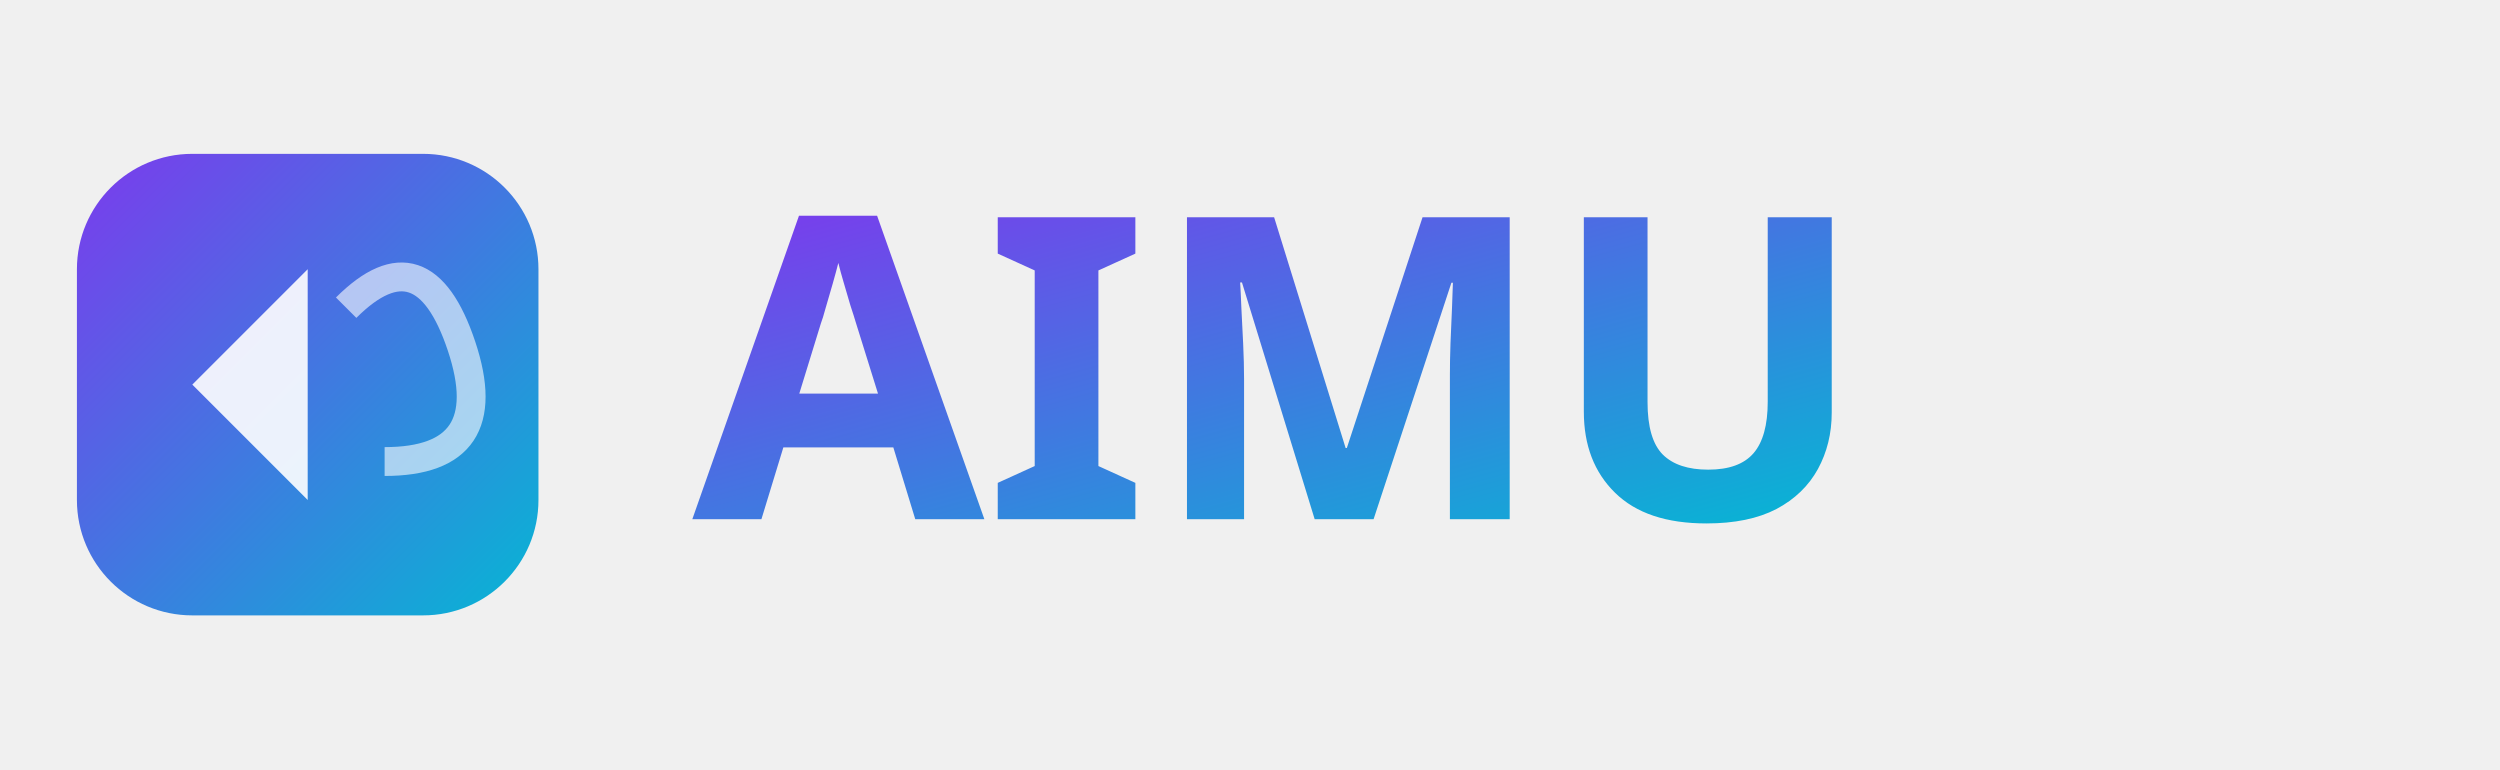
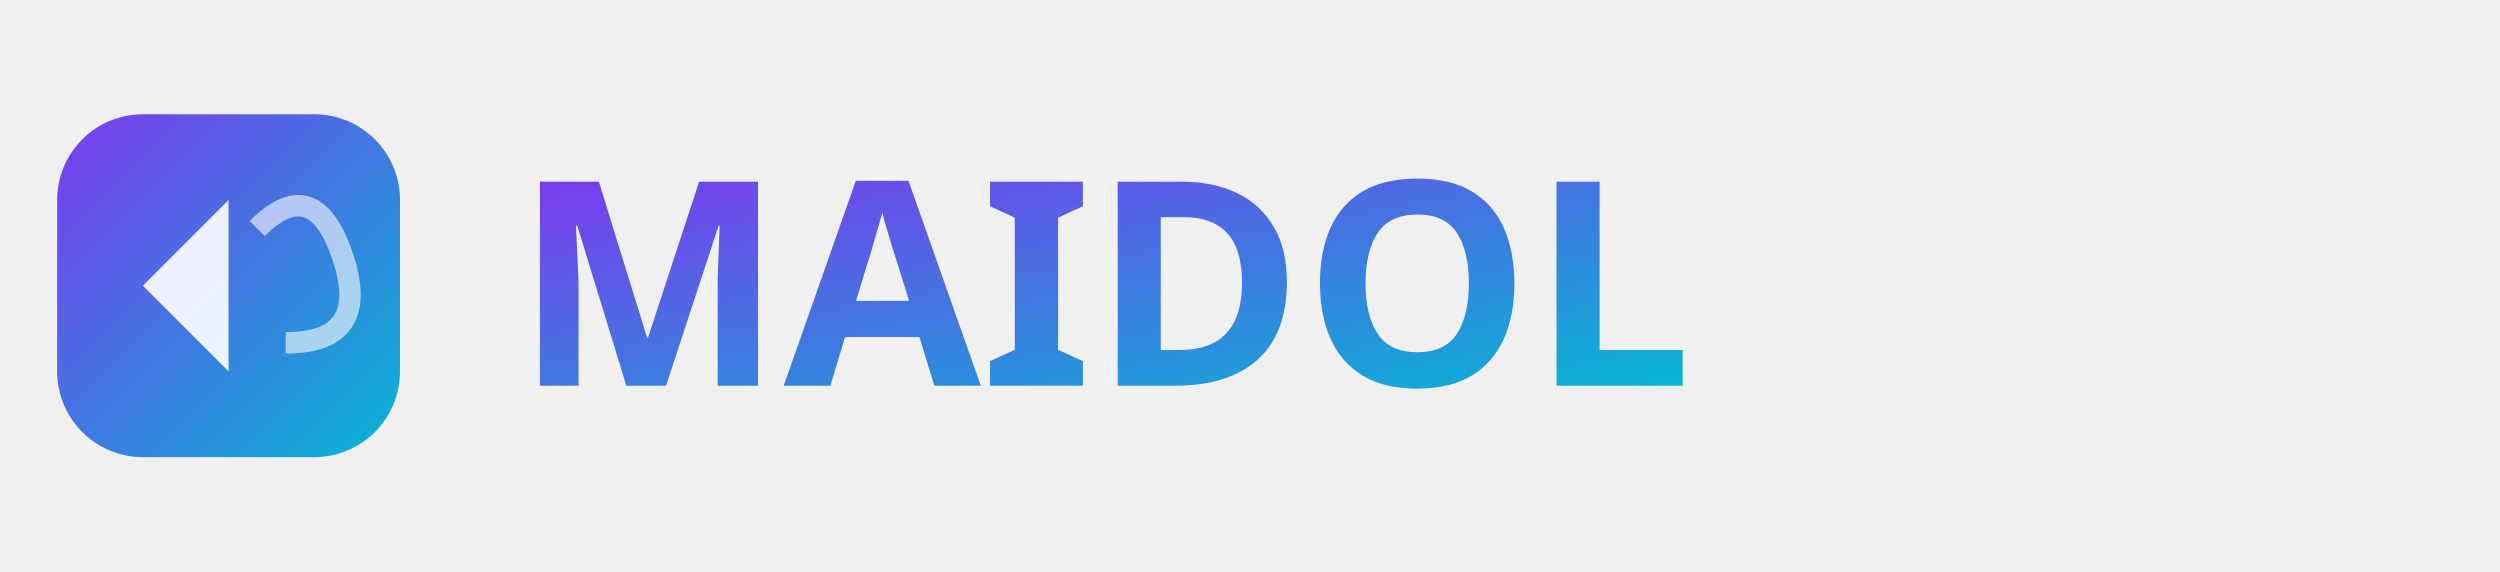
- <svg xmlns="http://www.w3.org/2000/svg" viewBox="0 0 130 40" fill="none">
+ <svg xmlns="http://www.w3.org/2000/svg" viewBox="0 0 175 40" fill="none">
  <defs>
    <linearGradient id="logo-grad" x1="0%" y1="0%" x2="100%" y2="100%">
      <stop offset="0%" style="stop-color:#7C3AED" />
      <stop offset="100%" style="stop-color:#06B6D4" />
    </linearGradient>
  </defs>
  <rect x="4" y="8" width="24" height="24" rx="6" fill="url(#logo-grad)" />
  <path d="M10 20 L16 14 L16 26 Z" fill="#fff" opacity="0.9" />
  <path d="M18 16 Q22 12, 24 18 Q26 24, 20 24" stroke="#fff" stroke-width="1.5" fill="none" opacity="0.6" />
-   <text x="36" y="27" font-family="Space Grotesk, sans-serif" font-weight="700" font-size="22" fill="url(#logo-grad)">AIMU</text>
+   <text x="36" y="27" font-family="Space Grotesk, sans-serif" font-weight="700" font-size="20" fill="url(#logo-grad)">MAIDOL</text>
</svg>
